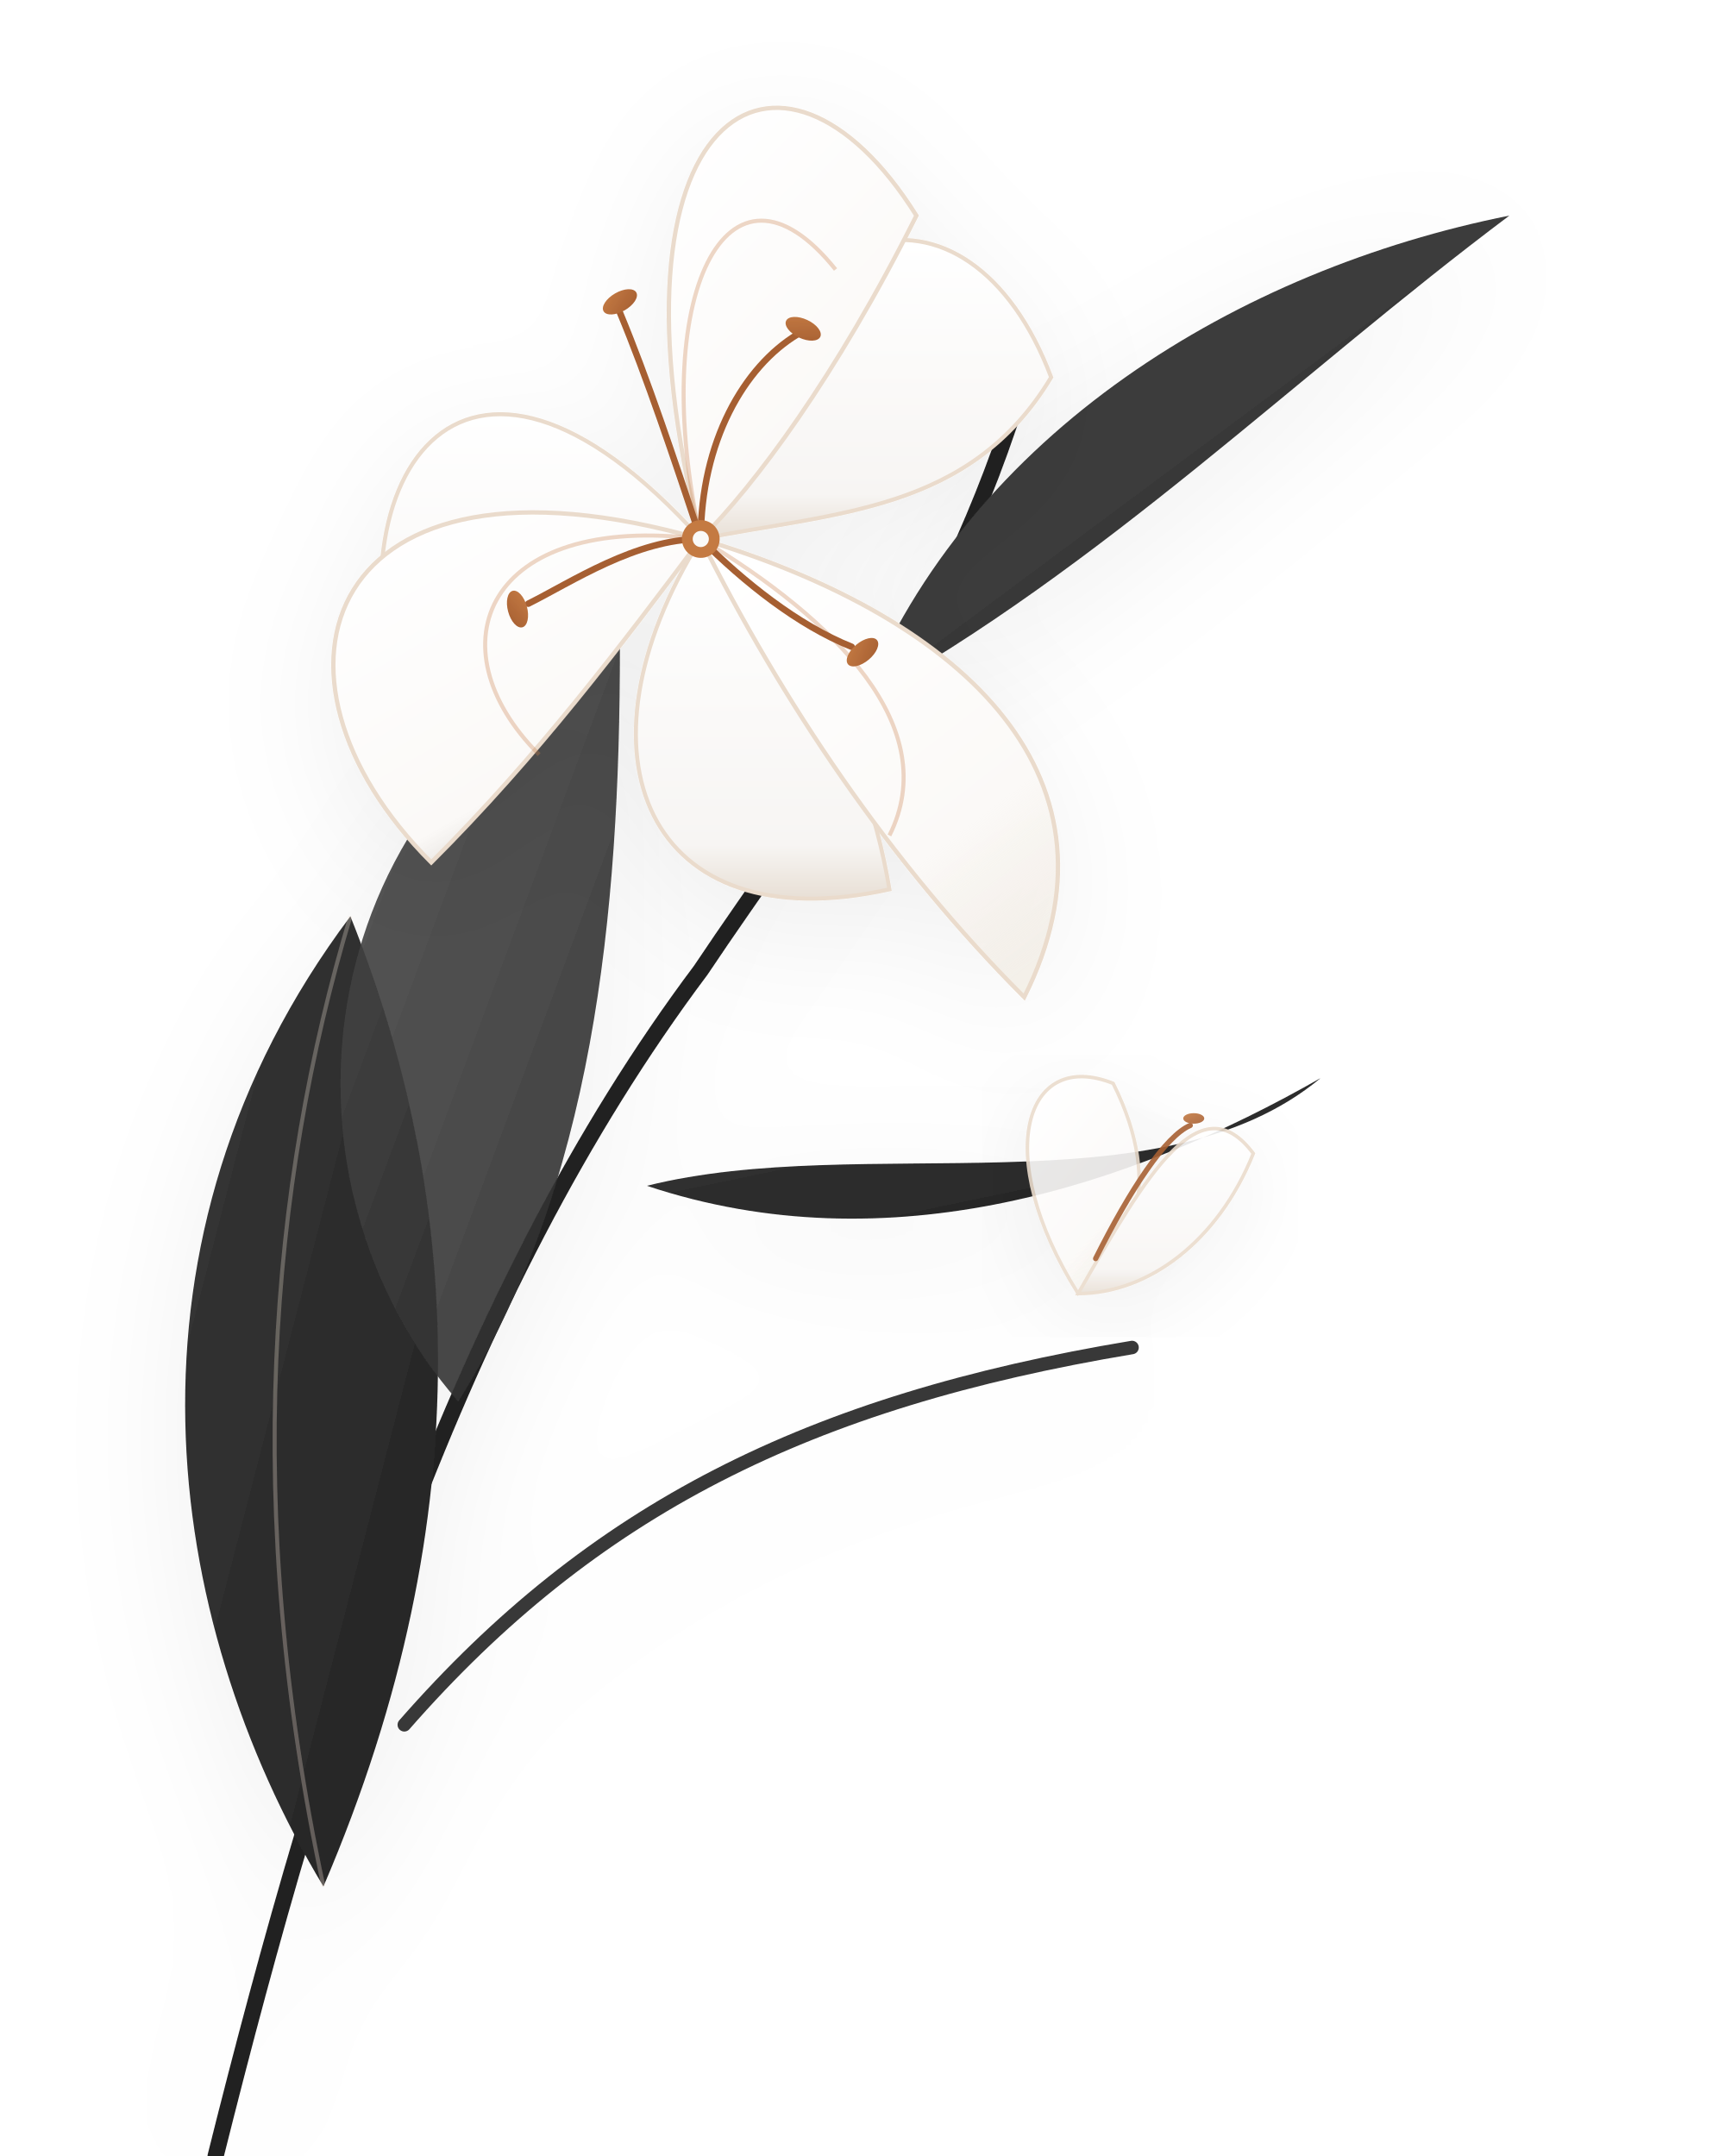
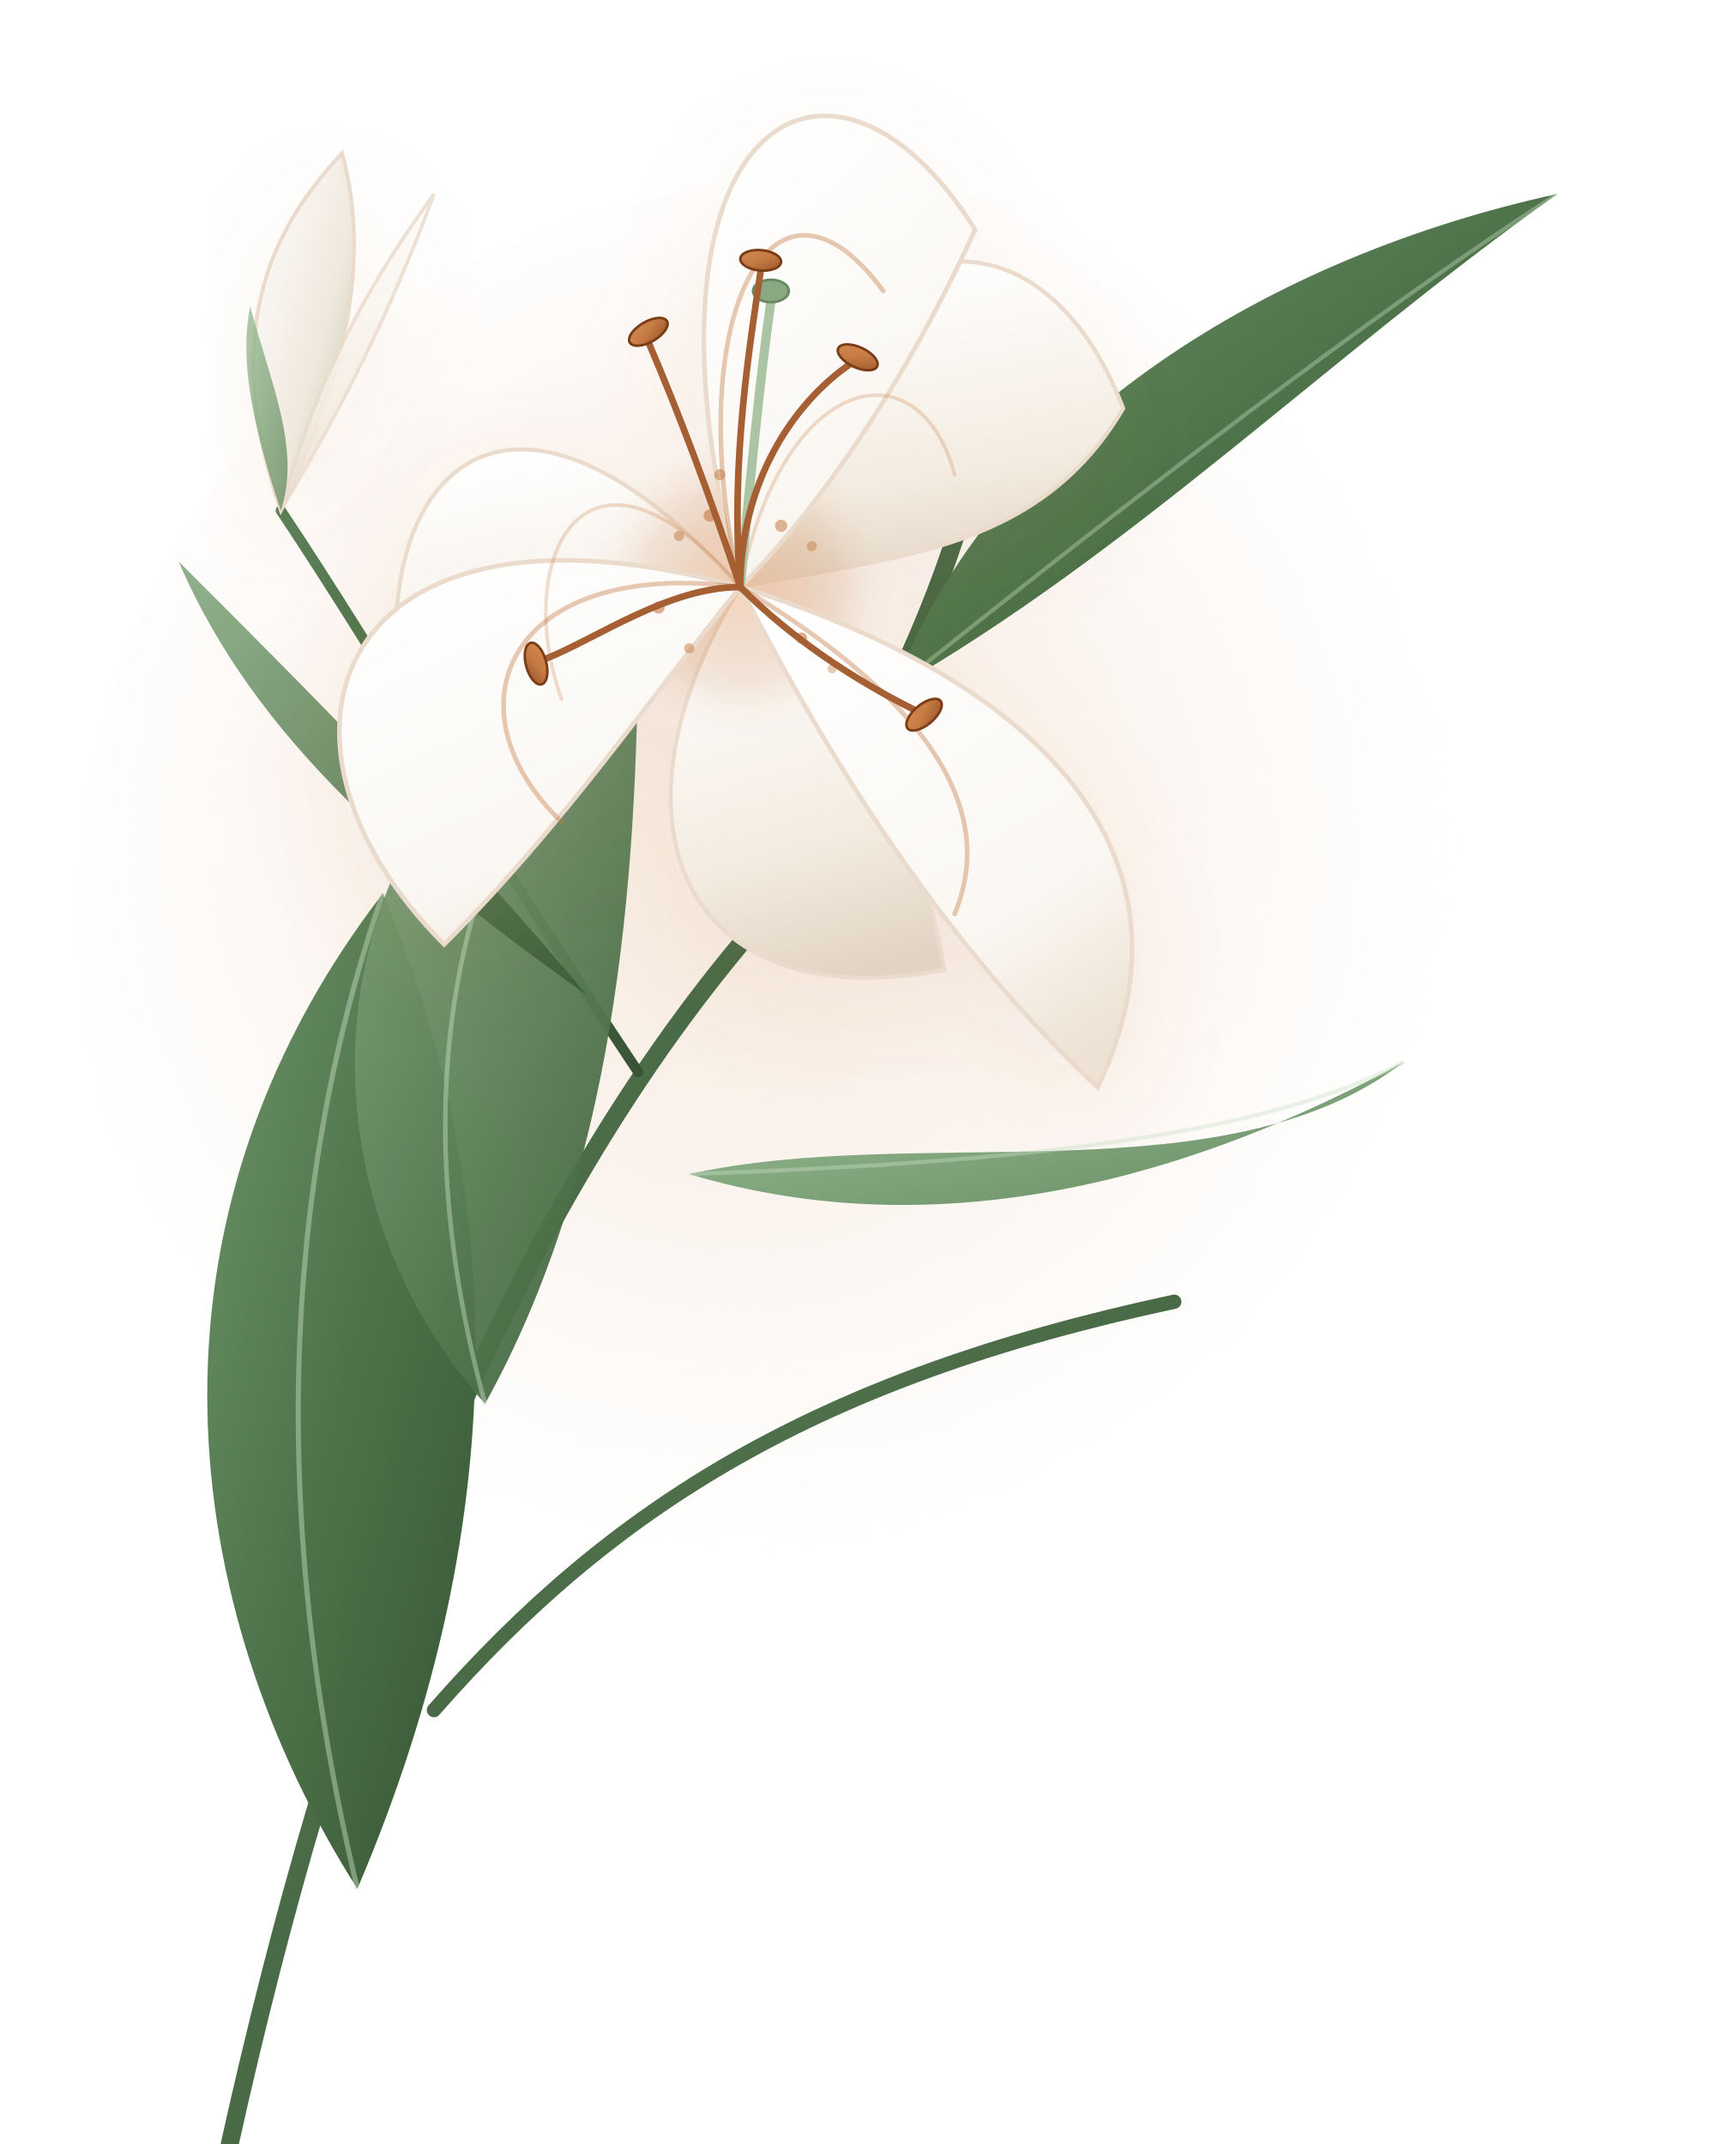
- <svg xmlns="http://www.w3.org/2000/svg" viewBox="0 0 320 400" fill="none">
+ <svg xmlns="http://www.w3.org/2000/svg" viewBox="0 0 340 420" fill="none">
  <defs>
-     <linearGradient id="leafGradDark" x1="0%" y1="0%" x2="100%" y2="100%">
-       <stop offset="0%" stop-color="#2D2D2D" />
-       <stop offset="100%" stop-color="#191919" />
+     <linearGradient id="leafGrad1" x1="0%" y1="0%" x2="100%" y2="100%">
+       <stop offset="0%" stop-color="#6E946A" />
+       <stop offset="50%" stop-color="#4E734A" />
+       <stop offset="100%" stop-color="#365433" />
    </linearGradient>
-     <linearGradient id="leafGradMid" x1="0%" y1="0%" x2="100%" y2="100%">
-       <stop offset="0%" stop-color="#3D3D3D" />
-       <stop offset="100%" stop-color="#222222" />
+     <linearGradient id="leafGrad2" x1="10%" y1="0%" x2="90%" y2="100%">
+       <stop offset="0%" stop-color="#82A67D" />
+       <stop offset="60%" stop-color="#587C54" />
+       <stop offset="100%" stop-color="#3D5E39" />
    </linearGradient>
-     <linearGradient id="petalGrad1" x1="20%" y1="0%" x2="80%" y2="100%">
+     <linearGradient id="leafGradHighlight" x1="0%" y1="0%" x2="100%" y2="100%">
+       <stop offset="0%" stop-color="#9BBF96" />
+       <stop offset="100%" stop-color="#668B62" />
+     </linearGradient>
+     <linearGradient id="stemGrad" x1="0%" y1="0%" x2="100%" y2="100%">
+       <stop offset="0%" stop-color="#5B8057" />
+       <stop offset="100%" stop-color="#385435" />
+     </linearGradient>
+     <linearGradient id="petalWhiteMain" x1="25%" y1="0%" x2="75%" y2="100%">
      <stop offset="0%" stop-color="#FFFFFF" />
-       <stop offset="70%" stop-color="#FBF9F7" />
-       <stop offset="100%" stop-color="#F0EAE1" stop-opacity="0.7" />
+       <stop offset="70%" stop-color="#FAF7F2" />
+       <stop offset="100%" stop-color="#EDE2D3" />
    </linearGradient>
-     <linearGradient id="petalGrad2" x1="50%" y1="0%" x2="50%" y2="100%">
+     <linearGradient id="petalWhiteBack" x1="40%" y1="0%" x2="60%" y2="100%">
      <stop offset="0%" stop-color="#FFFFFF" />
-       <stop offset="85%" stop-color="#F7F5F3" />
-       <stop offset="100%" stop-color="#E8DFD5" />
+       <stop offset="65%" stop-color="#F4ECE1" />
+       <stop offset="100%" stop-color="#E2D4C3" />
    </linearGradient>
-     <linearGradient id="caramelStamen" x1="0%" y1="0%" x2="100%" y2="100%">
-       <stop offset="0%" stop-color="#C47A43" />
-       <stop offset="100%" stop-color="#A65F32" />
+     <linearGradient id="petalBud" x1="0%" y1="0%" x2="100%" y2="100%">
+       <stop offset="0%" stop-color="#FFFFFF" />
+       <stop offset="60%" stop-color="#F0E8DD" />
+       <stop offset="100%" stop-color="#ABC4A3" />
    </linearGradient>
-     <filter id="softGlow" x="-20%" y="-20%" width="140%" height="140%">
-       <feDropShadow dx="0" dy="6" stdDeviation="12" flood-color="#191919" flood-opacity="0.06" />
+     <linearGradient id="caramelAnther" x1="0%" y1="0%" x2="100%" y2="100%">
+       <stop offset="0%" stop-color="#D98A50" />
+       <stop offset="50%" stop-color="#C47A43" />
+       <stop offset="100%" stop-color="#9A5328" />
+     </linearGradient>
+     <radialGradient id="throatWarmth" cx="50%" cy="50%" r="50%">
+       <stop offset="0%" stop-color="#E8A370" stop-opacity="0.45" />
+       <stop offset="60%" stop-color="#C47A43" stop-opacity="0.15" />
+       <stop offset="100%" stop-color="#FFFFFF" stop-opacity="0" />
+     </radialGradient>
+     <radialGradient id="peachBackAura" cx="45%" cy="45%" r="50%">
+       <stop offset="0%" stop-color="#F4E2D2" stop-opacity="0.75" />
+       <stop offset="70%" stop-color="#F4E2D2" stop-opacity="0.2" />
+       <stop offset="100%" stop-color="#FFF8F1" stop-opacity="0" />
+     </radialGradient>
+     <filter id="softBotanicalShadow" x="-20%" y="-20%" width="140%" height="140%">
+       <feDropShadow dx="0" dy="6" stdDeviation="10" flood-color="#C47A43" flood-opacity="0.08" />
    </filter>
  </defs>
-   <g filter="url(#softGlow)" opacity="0.95">
-     <path d="M 40 400 C 60 320 85 240 130 180 C 150 150 175 120 190 70" stroke="#191919" stroke-width="3" stroke-linecap="round" fill="none" />
-     <path d="M 75 320 C 110 280 150 260 210 250" stroke="#2D2D2D" stroke-width="2.5" stroke-linecap="round" fill="none" />
-     <path d="M 60 350 C 30 300 20 230 65 170 C 85 220 90 280 60 350 Z" fill="url(#leafGradDark)" />
-     <path d="M 60 350 C 45 280 50 220 65 170" stroke="#EADBCC" stroke-width="0.75" stroke-opacity="0.3" fill="none" />
-     <path d="M 85 260 C 50 220 55 150 115 120 C 115 170 110 220 85 260 Z" fill="url(#leafGradMid)" opacity="0.9" />
-     <path d="M 120 220 C 160 210 215 225 245 200 C 210 220 165 235 120 220 Z" fill="url(#leafGradDark)" />
-     <path d="M 160 130 C 180 80 230 50 280 40 C 240 70 205 105 160 130 Z" fill="url(#leafGradMid)" />
+   <circle cx="160" cy="180" r="145" fill="url(#peachBackAura)" />
+   <g id="stems-and-leaves">
+     <path d="M 45 420 C 65 330 95 245 145 185 C 165 155 185 125 195 75" stroke="url(#stemGrad)" stroke-width="3.5" stroke-linecap="round" fill="none" />
+     <path d="M 85 335 C 120 295 160 270 230 255" stroke="url(#stemGrad)" stroke-width="2.8" stroke-linecap="round" fill="none" />
+     <path d="M 125 210 C 95 165 75 130 55 100" stroke="url(#stemGrad)" stroke-width="2" stroke-linecap="round" fill="none" />
+     <path d="M 70 370 C 35 315 25 240 75 175 C 98 230 102 295 70 370 Z" fill="url(#leafGrad1)" />
+     <path d="M 70 370 C 52 295 56 230 75 175" stroke="#CBE0C7" stroke-width="1" stroke-opacity="0.45" fill="none" />
+     <path d="M 95 275 C 55 230 60 155 125 122 C 125 175 120 230 95 275 Z" fill="url(#leafGrad2)" opacity="0.95" />
+     <path d="M 95 275 C 80 220 85 165 125 122" stroke="#D5E8D2" stroke-width="0.9" stroke-opacity="0.4" fill="none" />
+     <path d="M 135 230 C 180 220 240 235 275 208 C 235 230 185 245 135 230 Z" fill="url(#leafGradHighlight)" />
+     <path d="M 135 230 C 190 228 245 224 275 208" stroke="#CBE0C7" stroke-width="0.8" stroke-opacity="0.4" fill="none" />
+     <path d="M 175 135 C 195 82 250 50 305 38 C 260 70 222 108 175 135 Z" fill="url(#leafGrad1)" />
+     <path d="M 175 135 C 225 95 268 62 305 38" stroke="#D5E8D2" stroke-width="0.8" stroke-opacity="0.35" fill="none" />
+     <path d="M 115 195 C 80 170 50 145 35 110 C 60 135 90 165 115 195 Z" fill="url(#leafGrad2)" opacity="0.9" />
  </g>
-   <g transform="translate(130, 100)" filter="url(#softGlow)">
-     <path d="M 0 0 C -45 -50 -70 -10 -55 35 C -35 25 -15 10 0 0 Z" fill="url(#petalGrad2)" stroke="#EADBCC" stroke-width="0.75" />
-     <path d="M 0 0 C 10 -65 50 -70 65 -30 C 50 -5 25 -5 0 0 Z" fill="url(#petalGrad2)" stroke="#EADBCC" stroke-width="0.75" />
-     <path d="M 0 0 C -25 40 -10 75 35 65 C 30 35 15 15 0 0 Z" fill="url(#petalGrad2)" stroke="#EADBCC" stroke-width="0.75" />
-     <path d="M 0 0 C -20 -80 15 -100 40 -60 C 25 -30 10 -10 0 0 Z" fill="url(#petalGrad1)" stroke="#EADBCC" stroke-width="0.8" />
-     <path d="M 0 0 C -70 -20 -85 25 -50 60 C -30 40 -15 20 0 0 Z" fill="url(#petalGrad1)" stroke="#EADBCC" stroke-width="0.8" />
-     <path d="M 0 0 C 50 15 80 45 60 85 C 35 60 15 30 0 0 Z" fill="url(#petalGrad1)" stroke="#EADBCC" stroke-width="0.8" />
-     <path d="M 0 0 C -10 -45 5 -75 25 -50" stroke="#C47A43" stroke-width="0.75" stroke-opacity="0.3" fill="none" />
-     <path d="M 0 0 C -40 -5 -50 20 -30 40" stroke="#C47A43" stroke-width="0.75" stroke-opacity="0.3" fill="none" />
-     <path d="M 0 0 C 25 15 45 35 35 55" stroke="#C47A43" stroke-width="0.75" stroke-opacity="0.3" fill="none" />
-     <path d="M 0 0 C -5 -15 -10 -30 -15 -42" stroke="#A65F32" stroke-width="1.2" stroke-linecap="round" fill="none" />
-     <ellipse cx="-15" cy="-44" rx="3.5" ry="1.8" transform="rotate(-30 -15 -44)" fill="url(#caramelStamen)" />
-     <path d="M 0 0 C 0 -18 8 -32 18 -38" stroke="#A65F32" stroke-width="1.2" stroke-linecap="round" fill="none" />
-     <ellipse cx="19" cy="-39" rx="3.5" ry="1.8" transform="rotate(25 19 -39)" fill="url(#caramelStamen)" />
-     <path d="M 0 0 C -12 0 -24 8 -32 12" stroke="#A65F32" stroke-width="1.2" stroke-linecap="round" fill="none" />
-     <ellipse cx="-34" cy="13" rx="3.5" ry="1.8" transform="rotate(75 -34 13)" fill="url(#caramelStamen)" />
-     <path d="M 0 0 C 8 8 18 16 28 20" stroke="#A65F32" stroke-width="1.2" stroke-linecap="round" fill="none" />
-     <ellipse cx="30" cy="21" rx="3.5" ry="1.8" transform="rotate(-40 30 21)" fill="url(#caramelStamen)" />
-     <circle cx="0" cy="0" r="3.5" fill="#C47A43" />
-     <circle cx="0" cy="0" r="1.5" fill="#FAF9F7" />
+   <g transform="translate(55, 100)" filter="url(#softBotanicalShadow)">
+     <path d="M 0 0 C -12 -35 -2 -55 12 -70 C 18 -48 12 -25 0 0 Z" fill="url(#petalBud)" stroke="#EADBCC" stroke-width="0.75" />
+     <path d="M 0 0 C 8 -30 20 -48 30 -62 C 22 -40 12 -20 0 0 Z" fill="url(#petalWhiteBack)" stroke="#EADBCC" stroke-width="0.7" opacity="0.85" />
+     <path d="M 0 0 C -6 -18 -8 -30 -6 -40 C -2 -25 4 -12 0 0 Z" fill="url(#leafGradHighlight)" opacity="0.8" />
  </g>
-   <g transform="translate(200, 240) scale(0.65)" filter="url(#softGlow)" opacity="0.9">
-     <path d="M 0 0 C -25 -40 -15 -70 10 -60 C 25 -30 15 -10 0 0 Z" fill="url(#petalGrad1)" stroke="#EADBCC" />
-     <path d="M 0 0 C 20 -35 35 -60 50 -40 C 40 -15 20 0 0 0 Z" fill="url(#petalGrad2)" stroke="#EADBCC" />
-     <path d="M 5 -10 C 15 -30 25 -45 32 -48" stroke="#A65F32" stroke-width="1.5" stroke-linecap="round" fill="none" />
-     <ellipse cx="33" cy="-50" rx="3" ry="1.5" fill="url(#caramelStamen)" />
+   <g transform="translate(145, 115)" filter="url(#softBotanicalShadow)">
+     <path d="M 0 0 C -52 -58 -80 -12 -62 40 C -40 28 -18 12 0 0 Z" fill="url(#petalWhiteBack)" stroke="#EADBCC" stroke-width="0.8" />
+     <path d="M 0 0 C 12 -75 58 -80 75 -35 C 58 -6 28 -6 0 0 Z" fill="url(#petalWhiteBack)" stroke="#EADBCC" stroke-width="0.8" />
+     <path d="M 0 0 C -28 45 -12 85 40 75 C 34 40 16 16 0 0 Z" fill="url(#petalWhiteBack)" stroke="#EADBCC" stroke-width="0.8" />
+     <circle cx="0" cy="0" r="32" fill="url(#throatWarmth)" />
+     <path d="M 0 0 C -24 -92 18 -115 46 -70 C 30 -35 12 -12 0 0 Z" fill="url(#petalWhiteMain)" stroke="#EADBCC" stroke-width="0.9" />
+     <path d="M 0 0 C -80 -22 -98 30 -58 70 C -34 46 -18 22 0 0 Z" fill="url(#petalWhiteMain)" stroke="#EADBCC" stroke-width="0.9" />
+     <path d="M 0 0 C 58 18 92 52 70 98 C 40 70 18 35 0 0 Z" fill="url(#petalWhiteMain)" stroke="#EADBCC" stroke-width="0.9" />
+     <path d="M 0 0 C -12 -52 6 -88 28 -58" stroke="#C47A43" stroke-width="0.9" stroke-opacity="0.4" stroke-dasharray="120" stroke-linecap="round" fill="none" />
+     <path d="M 0 0 C -46 -6 -58 24 -35 46" stroke="#C47A43" stroke-width="0.9" stroke-opacity="0.4" stroke-linecap="round" fill="none" />
+     <path d="M 0 0 C 30 18 52 40 42 64" stroke="#C47A43" stroke-width="0.9" stroke-opacity="0.4" stroke-linecap="round" fill="none" />
+     <path d="M 0 0 C -30 -35 -45 -6 -35 22" stroke="#C47A43" stroke-width="0.7" stroke-opacity="0.25" stroke-linecap="round" fill="none" />
+     <path d="M 0 0 C 8 -42 35 -48 42 -22" stroke="#C47A43" stroke-width="0.7" stroke-opacity="0.25" stroke-linecap="round" fill="none" />
+     <circle cx="-6" cy="-14" r="1.2" fill="#C47A43" opacity="0.6" />
+     <circle cx="-12" cy="-10" r="1" fill="#C47A43" opacity="0.5" />
+     <circle cx="-4" cy="-22" r="1.1" fill="#C47A43" opacity="0.55" />
+     <circle cx="-16" cy="4" r="1.2" fill="#C47A43" opacity="0.6" />
+     <circle cx="-10" cy="12" r="1" fill="#C47A43" opacity="0.5" />
+     <circle cx="8" cy="-12" r="1.2" fill="#C47A43" opacity="0.55" />
+     <circle cx="14" cy="-8" r="1" fill="#C47A43" opacity="0.45" />
+     <circle cx="12" cy="10" r="1.1" fill="#C47A43" opacity="0.6" />
+     <circle cx="18" cy="16" r="0.9" fill="#C47A43" opacity="0.4" />
+     <path d="M 0 0 C 2 -22 4 -42 6 -56" stroke="#ABC4A3" stroke-width="1.8" stroke-linecap="round" fill="none" />
+     <ellipse cx="6" cy="-58" rx="3.5" ry="2.2" fill="#8AA882" stroke="#688A60" stroke-width="0.5" />
+     <path d="M 0 0 C -6 -18 -12 -34 -18 -48" stroke="#A65F32" stroke-width="1.3" stroke-linecap="round" fill="none" />
+     <ellipse cx="-18" cy="-50" rx="4.2" ry="2" transform="rotate(-30 -18 -50)" fill="url(#caramelAnther)" stroke="#7A3C16" stroke-width="0.5" />
+     <path d="M 0 0 C 0 -20 10 -36 22 -44" stroke="#A65F32" stroke-width="1.3" stroke-linecap="round" fill="none" />
+     <ellipse cx="23" cy="-45" rx="4.2" ry="2" transform="rotate(25 23 -45)" fill="url(#caramelAnther)" stroke="#7A3C16" stroke-width="0.5" />
+     <path d="M 0 0 C -14 0 -28 10 -38 14" stroke="#A65F32" stroke-width="1.3" stroke-linecap="round" fill="none" />
+     <ellipse cx="-40" cy="15" rx="4.2" ry="2" transform="rotate(75 -40 15)" fill="url(#caramelAnther)" stroke="#7A3C16" stroke-width="0.5" />
+     <path d="M 0 0 C 10 10 22 18 34 24" stroke="#A65F32" stroke-width="1.3" stroke-linecap="round" fill="none" />
+     <ellipse cx="36" cy="25" rx="4.2" ry="2" transform="rotate(-40 36 25)" fill="url(#caramelAnther)" stroke="#7A3C16" stroke-width="0.5" />
+     <path d="M 0 0 C -2 -25 2 -48 4 -62" stroke="#A65F32" stroke-width="1.3" stroke-linecap="round" fill="none" />
+     <ellipse cx="4" cy="-64" rx="4" ry="2" transform="rotate(5 4 -64)" fill="url(#caramelAnther)" stroke="#7A3C16" stroke-width="0.5" />
  </g>
</svg>
